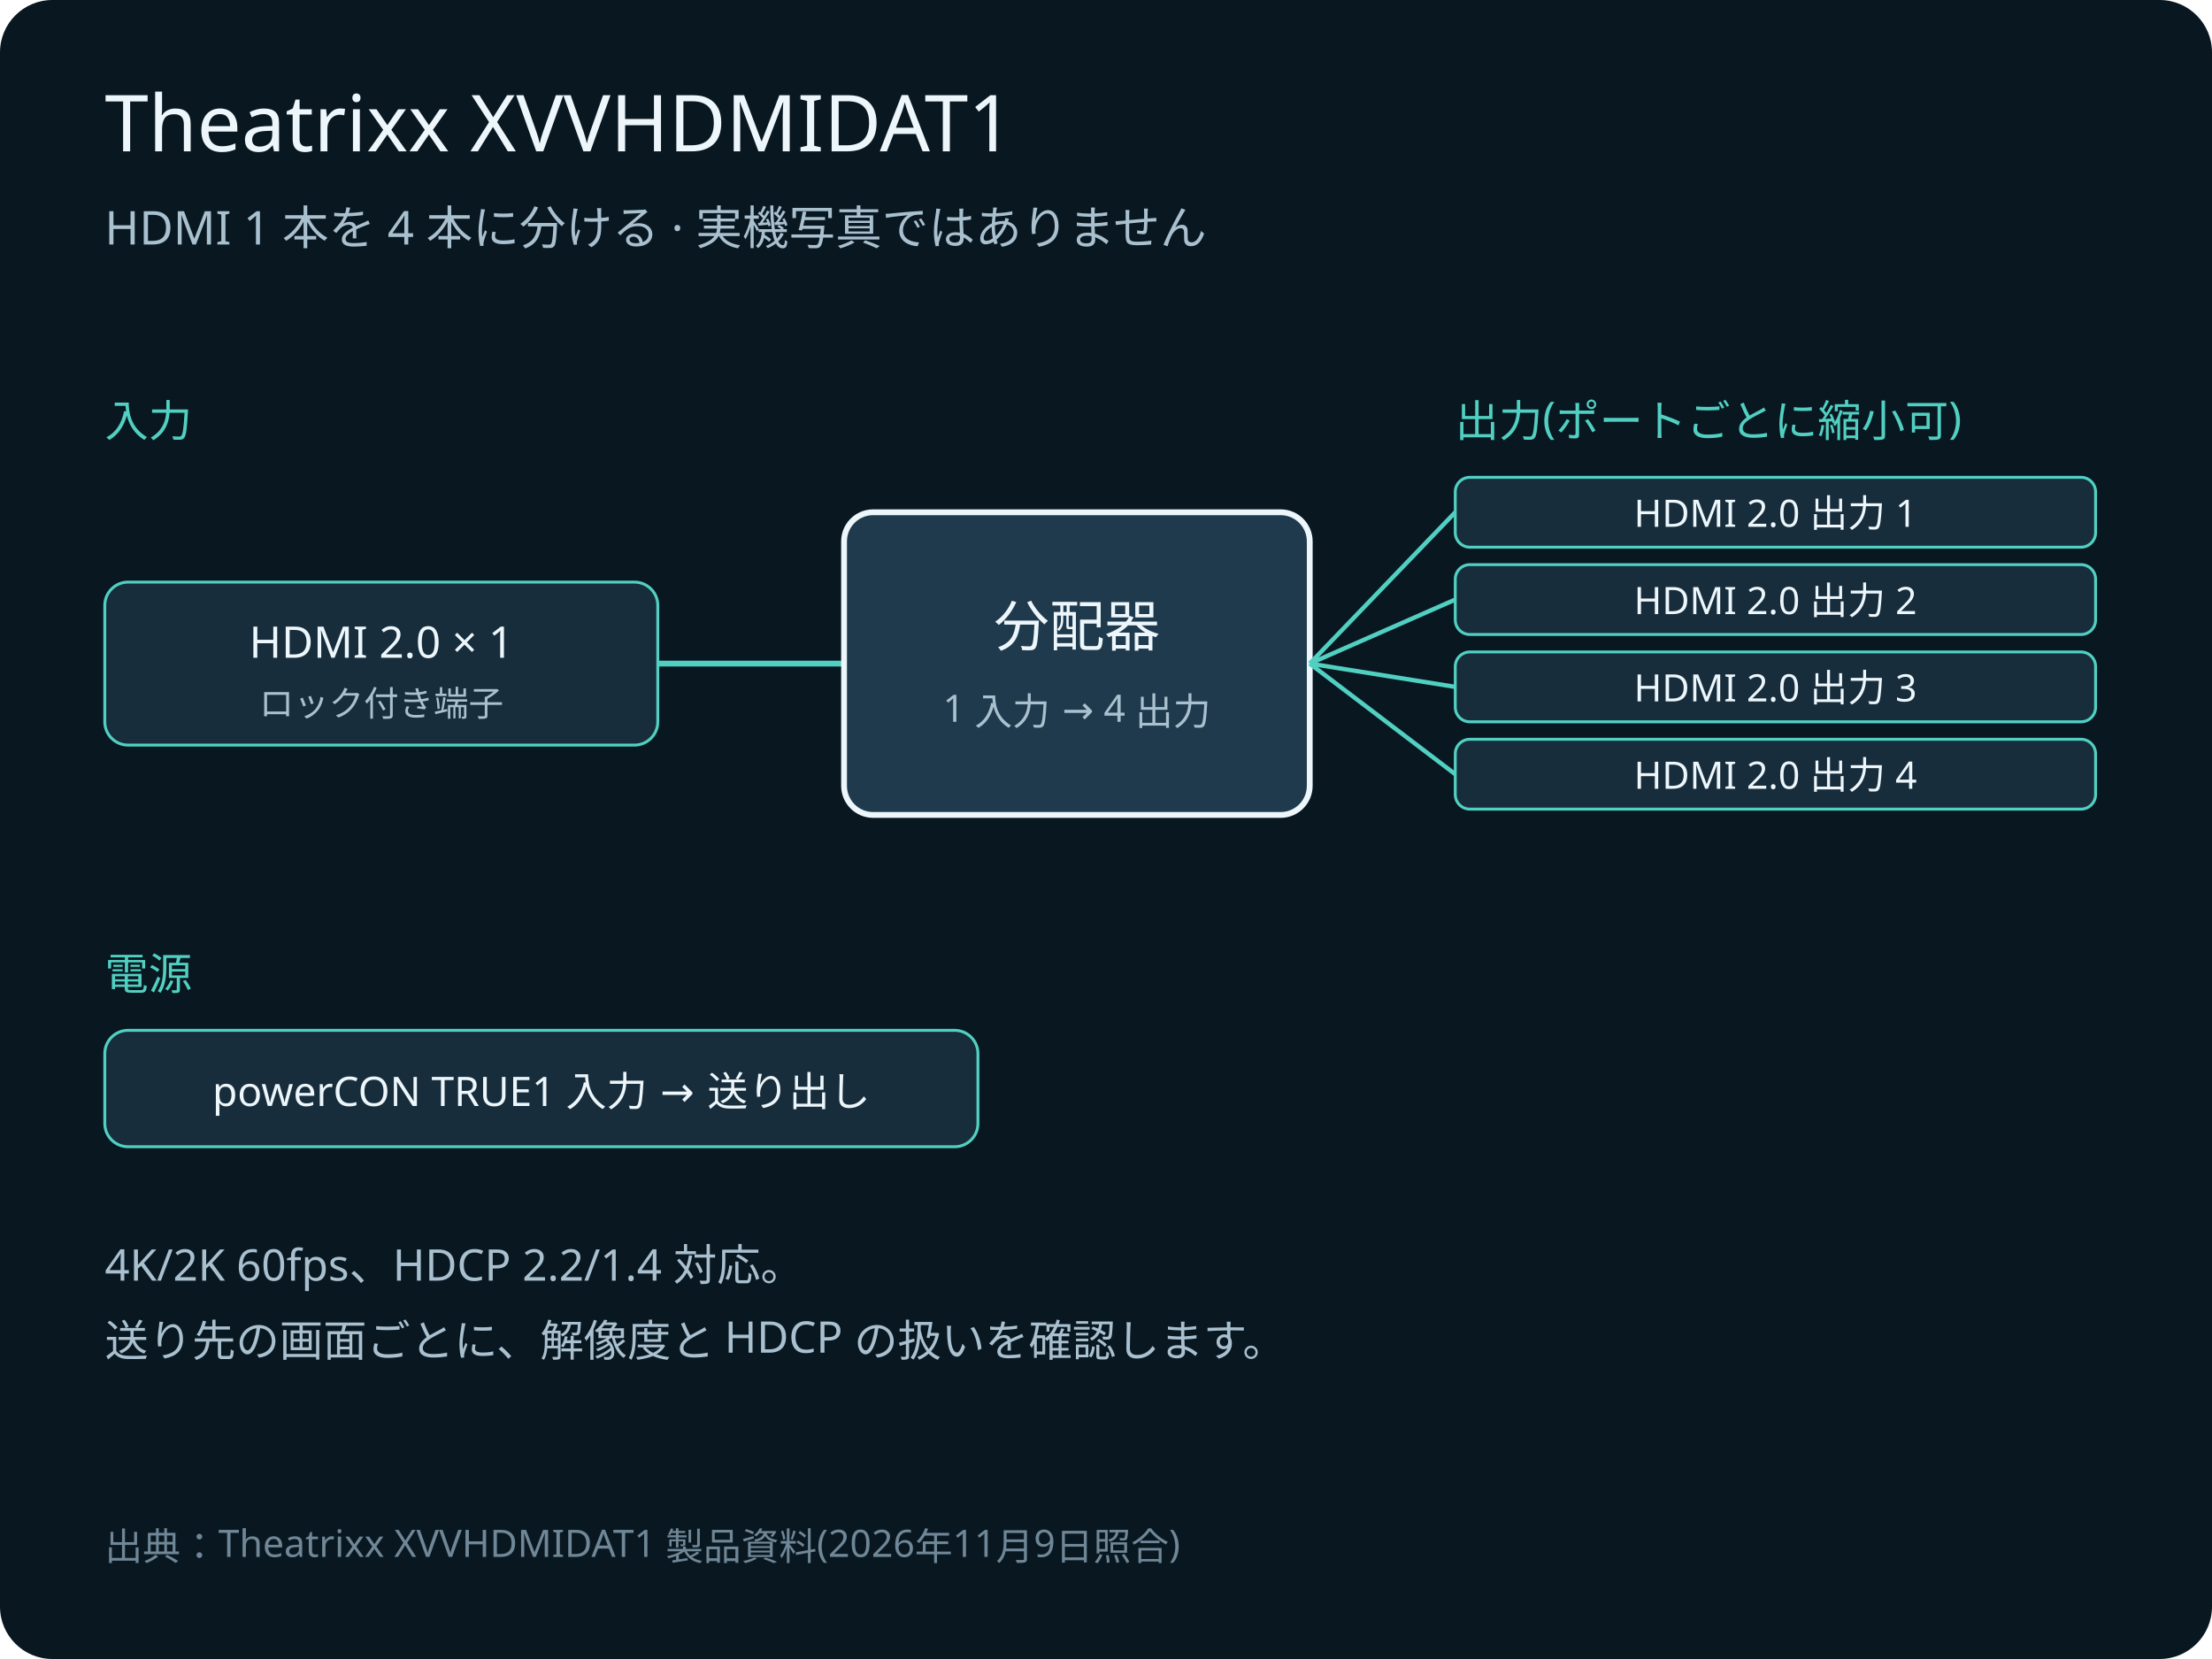
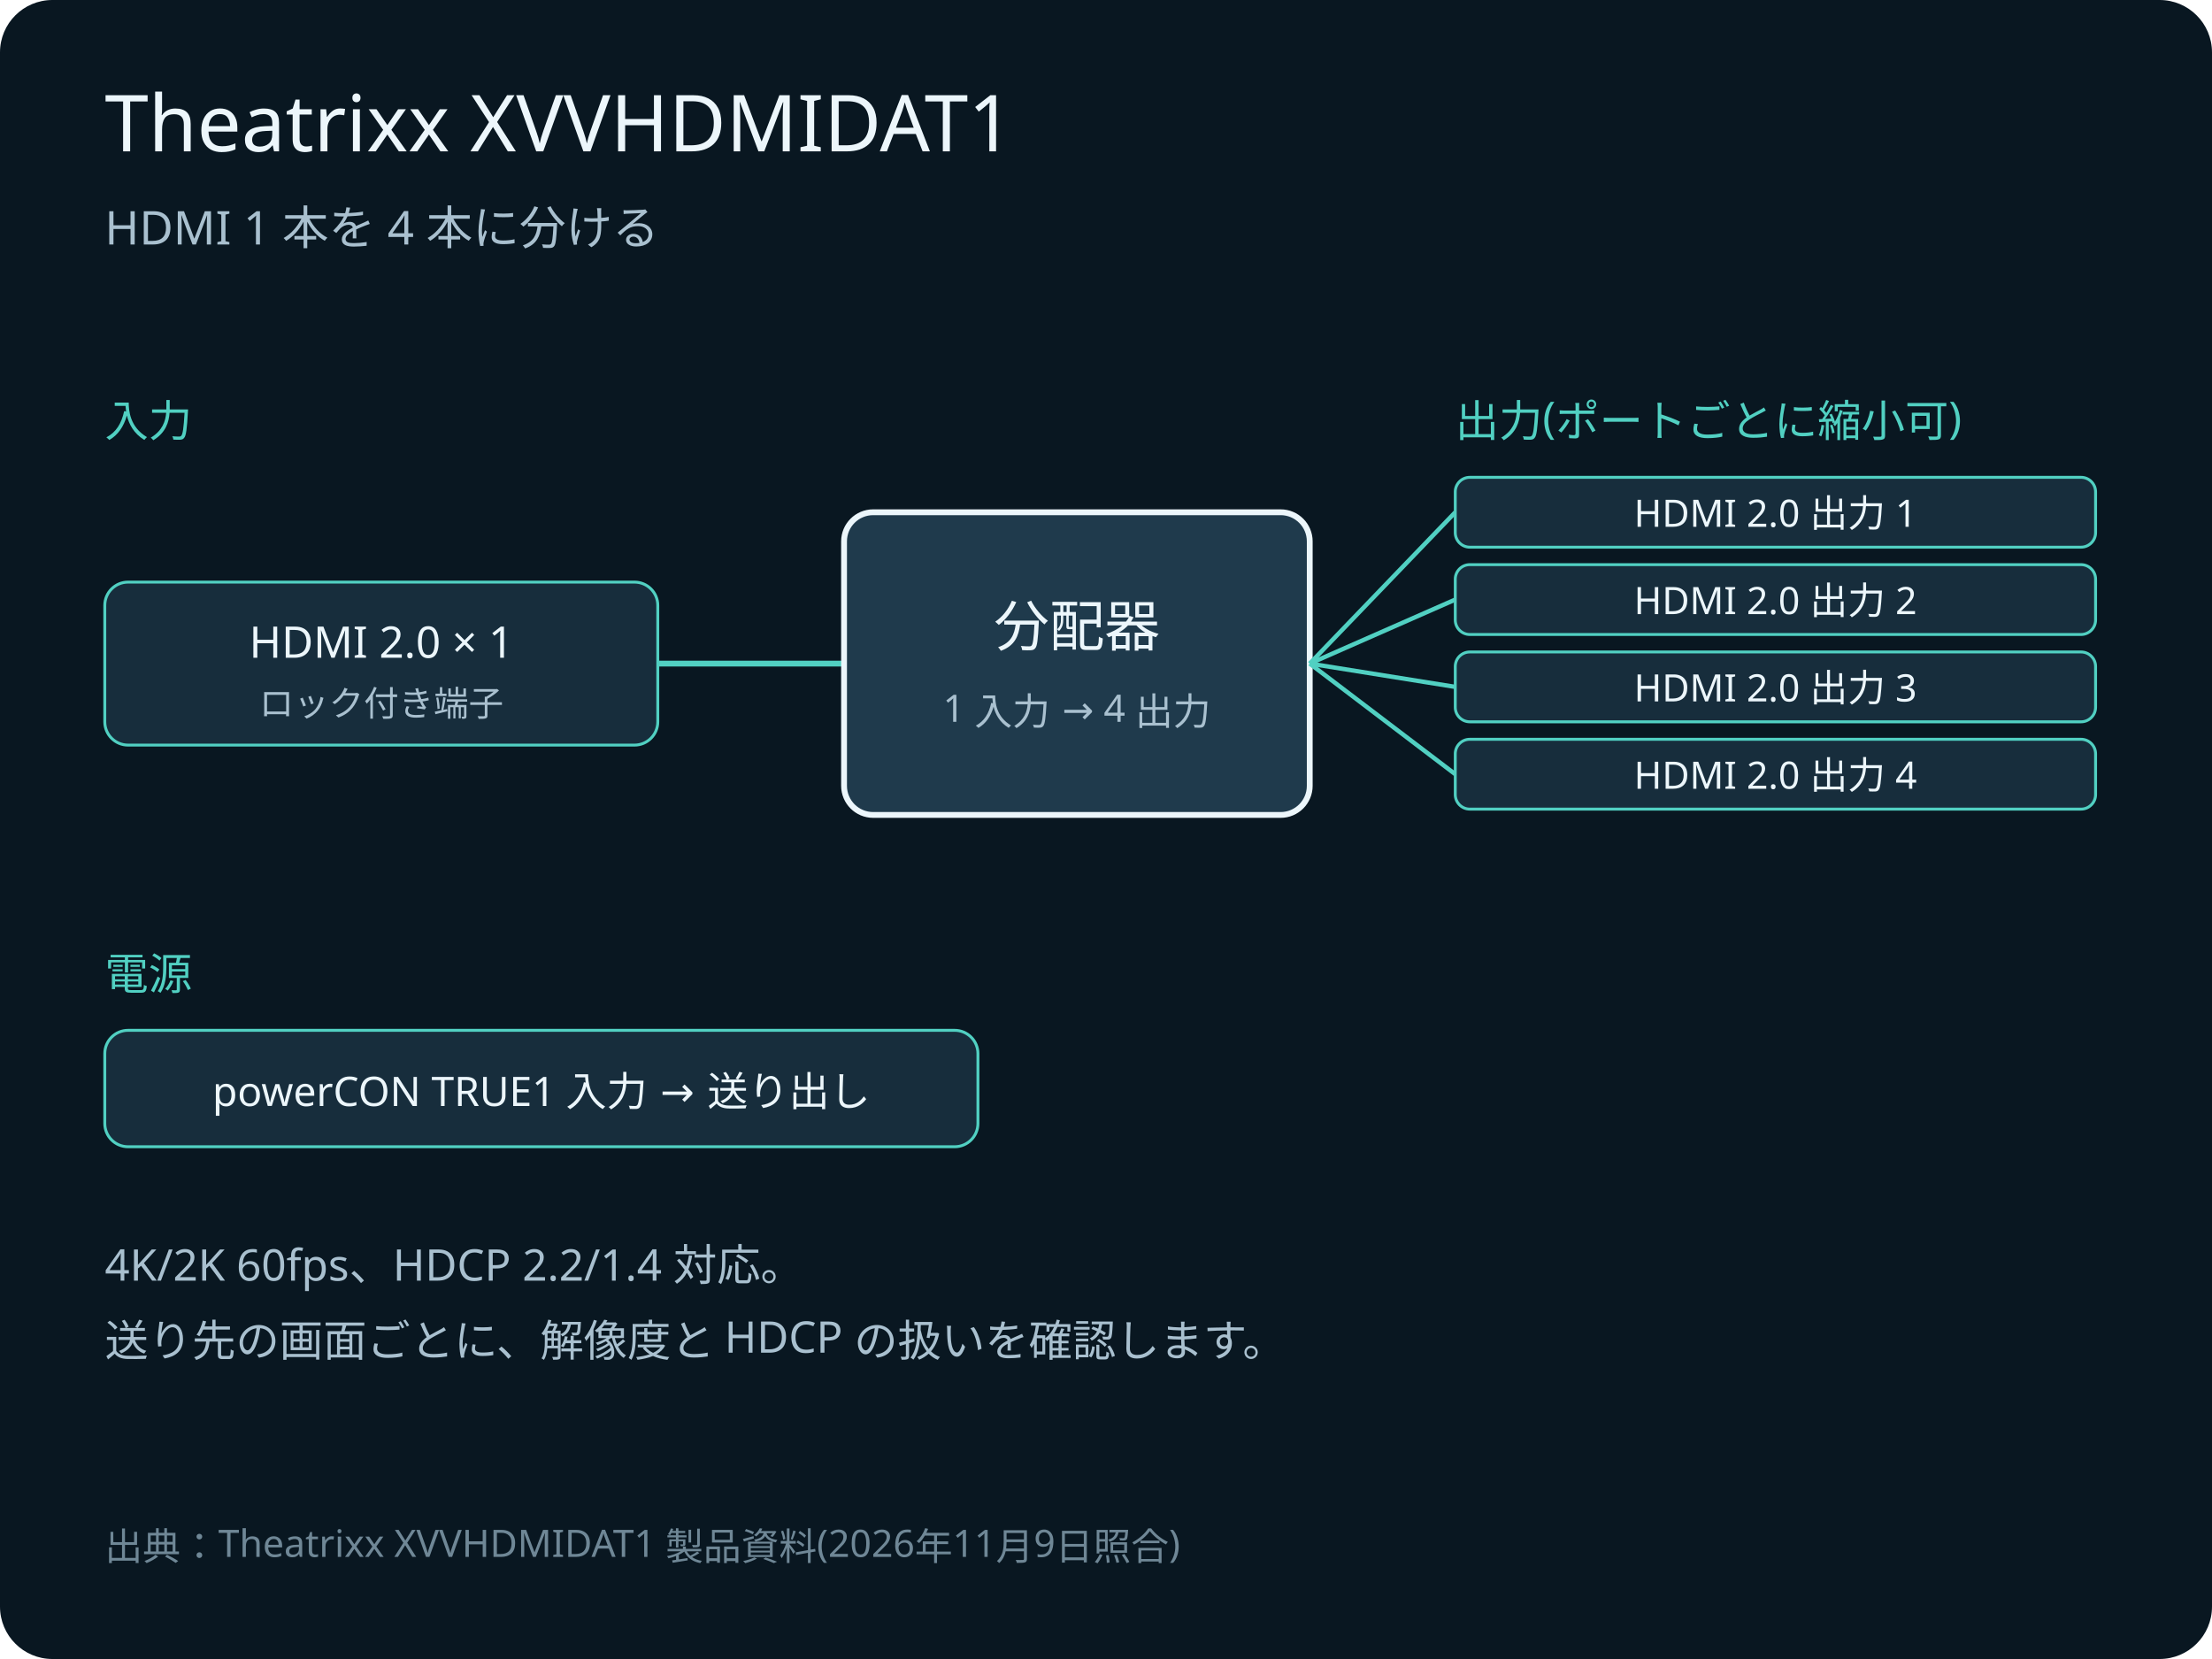
<svg xmlns="http://www.w3.org/2000/svg" width="760" height="570" viewBox="0 0 760 570">
  <rect width="760" height="570" rx="18" fill="#091721" />
  <g font-family="sans-serif" fill="#ecf6fb">
    <text x="36" y="52" font-size="27">Theatrixx XVVHDMIDAT1</text>
-     <text x="36" y="84" font-size="16" fill="#a9c0cf">HDMI 1 本を 4 本に分ける · 実機写真ではありません</text>
+     <text x="36" y="84" font-size="16" fill="#a9c0cf">HDMI 1 本を 4 本に分ける</text>
    <text x="36" y="150" font-size="15" fill="#51d0c2">入力</text>
    <rect x="36" y="200" width="190" height="56" rx="8" fill="#172d3c" stroke="#51d0c2" />
    <text x="131" y="226" font-size="15" text-anchor="middle">HDMI 2.0 × 1</text>
    <text x="131" y="246" font-size="12" text-anchor="middle" fill="#a9c0cf">ロック付き端子</text>
    <path d="M226 228H290" stroke="#51d0c2" stroke-width="2" />
    <rect x="290" y="176" width="160" height="104" rx="10" fill="#1f3a4c" stroke="#ecf6fb" stroke-width="2" />
    <text x="370" y="222" font-size="19" text-anchor="middle">分配器</text>
    <text x="370" y="248" font-size="13" text-anchor="middle" fill="#a9c0cf">1 入力 → 4 出力</text>
    <text x="500" y="150" font-size="15" fill="#51d0c2">出力(ポートごとに縮小可)</text>
    <path d="M450 228L500 176" stroke="#51d0c2" stroke-width="1.5" />
    <rect x="500" y="164" width="220" height="24" rx="5" fill="#172d3c" stroke="#51d0c2" />
    <text x="610" y="181" font-size="13" text-anchor="middle">HDMI 2.0 出力 1</text>
    <path d="M450 228L500 206" stroke="#51d0c2" stroke-width="1.5" />
    <rect x="500" y="194" width="220" height="24" rx="5" fill="#172d3c" stroke="#51d0c2" />
    <text x="610" y="211" font-size="13" text-anchor="middle">HDMI 2.0 出力 2</text>
    <path d="M450 228L500 236" stroke="#51d0c2" stroke-width="1.5" />
    <rect x="500" y="224" width="220" height="24" rx="5" fill="#172d3c" stroke="#51d0c2" />
    <text x="610" y="241" font-size="13" text-anchor="middle">HDMI 2.0 出力 3</text>
    <path d="M450 228L500 266" stroke="#51d0c2" stroke-width="1.5" />
    <rect x="500" y="254" width="220" height="24" rx="5" fill="#172d3c" stroke="#51d0c2" />
    <text x="610" y="271" font-size="13" text-anchor="middle">HDMI 2.0 出力 4</text>
    <text x="36" y="340" font-size="15" fill="#51d0c2">電源</text>
    <rect x="36" y="354" width="300" height="40" rx="8" fill="#172d3c" stroke="#51d0c2" />
    <text x="186" y="380" font-size="14" text-anchor="middle">powerCON TRUE1 入力 → 送り出し</text>
    <text x="36" y="440" font-size="15" fill="#a9c0cf">4K/2K 60fps、HDCP 2.2/1.4 対応。</text>
    <text x="36" y="466" font-size="15" fill="#a9c0cf">送り先の画面ごとに、解像度と HDCP の扱いを確認します。</text>
    <text x="36" y="536" font-size="13" fill="#6f8796">出典：Theatrixx XVVHDMIDAT1 製品資料(2026年11月9日照合)</text>
  </g>
</svg>
